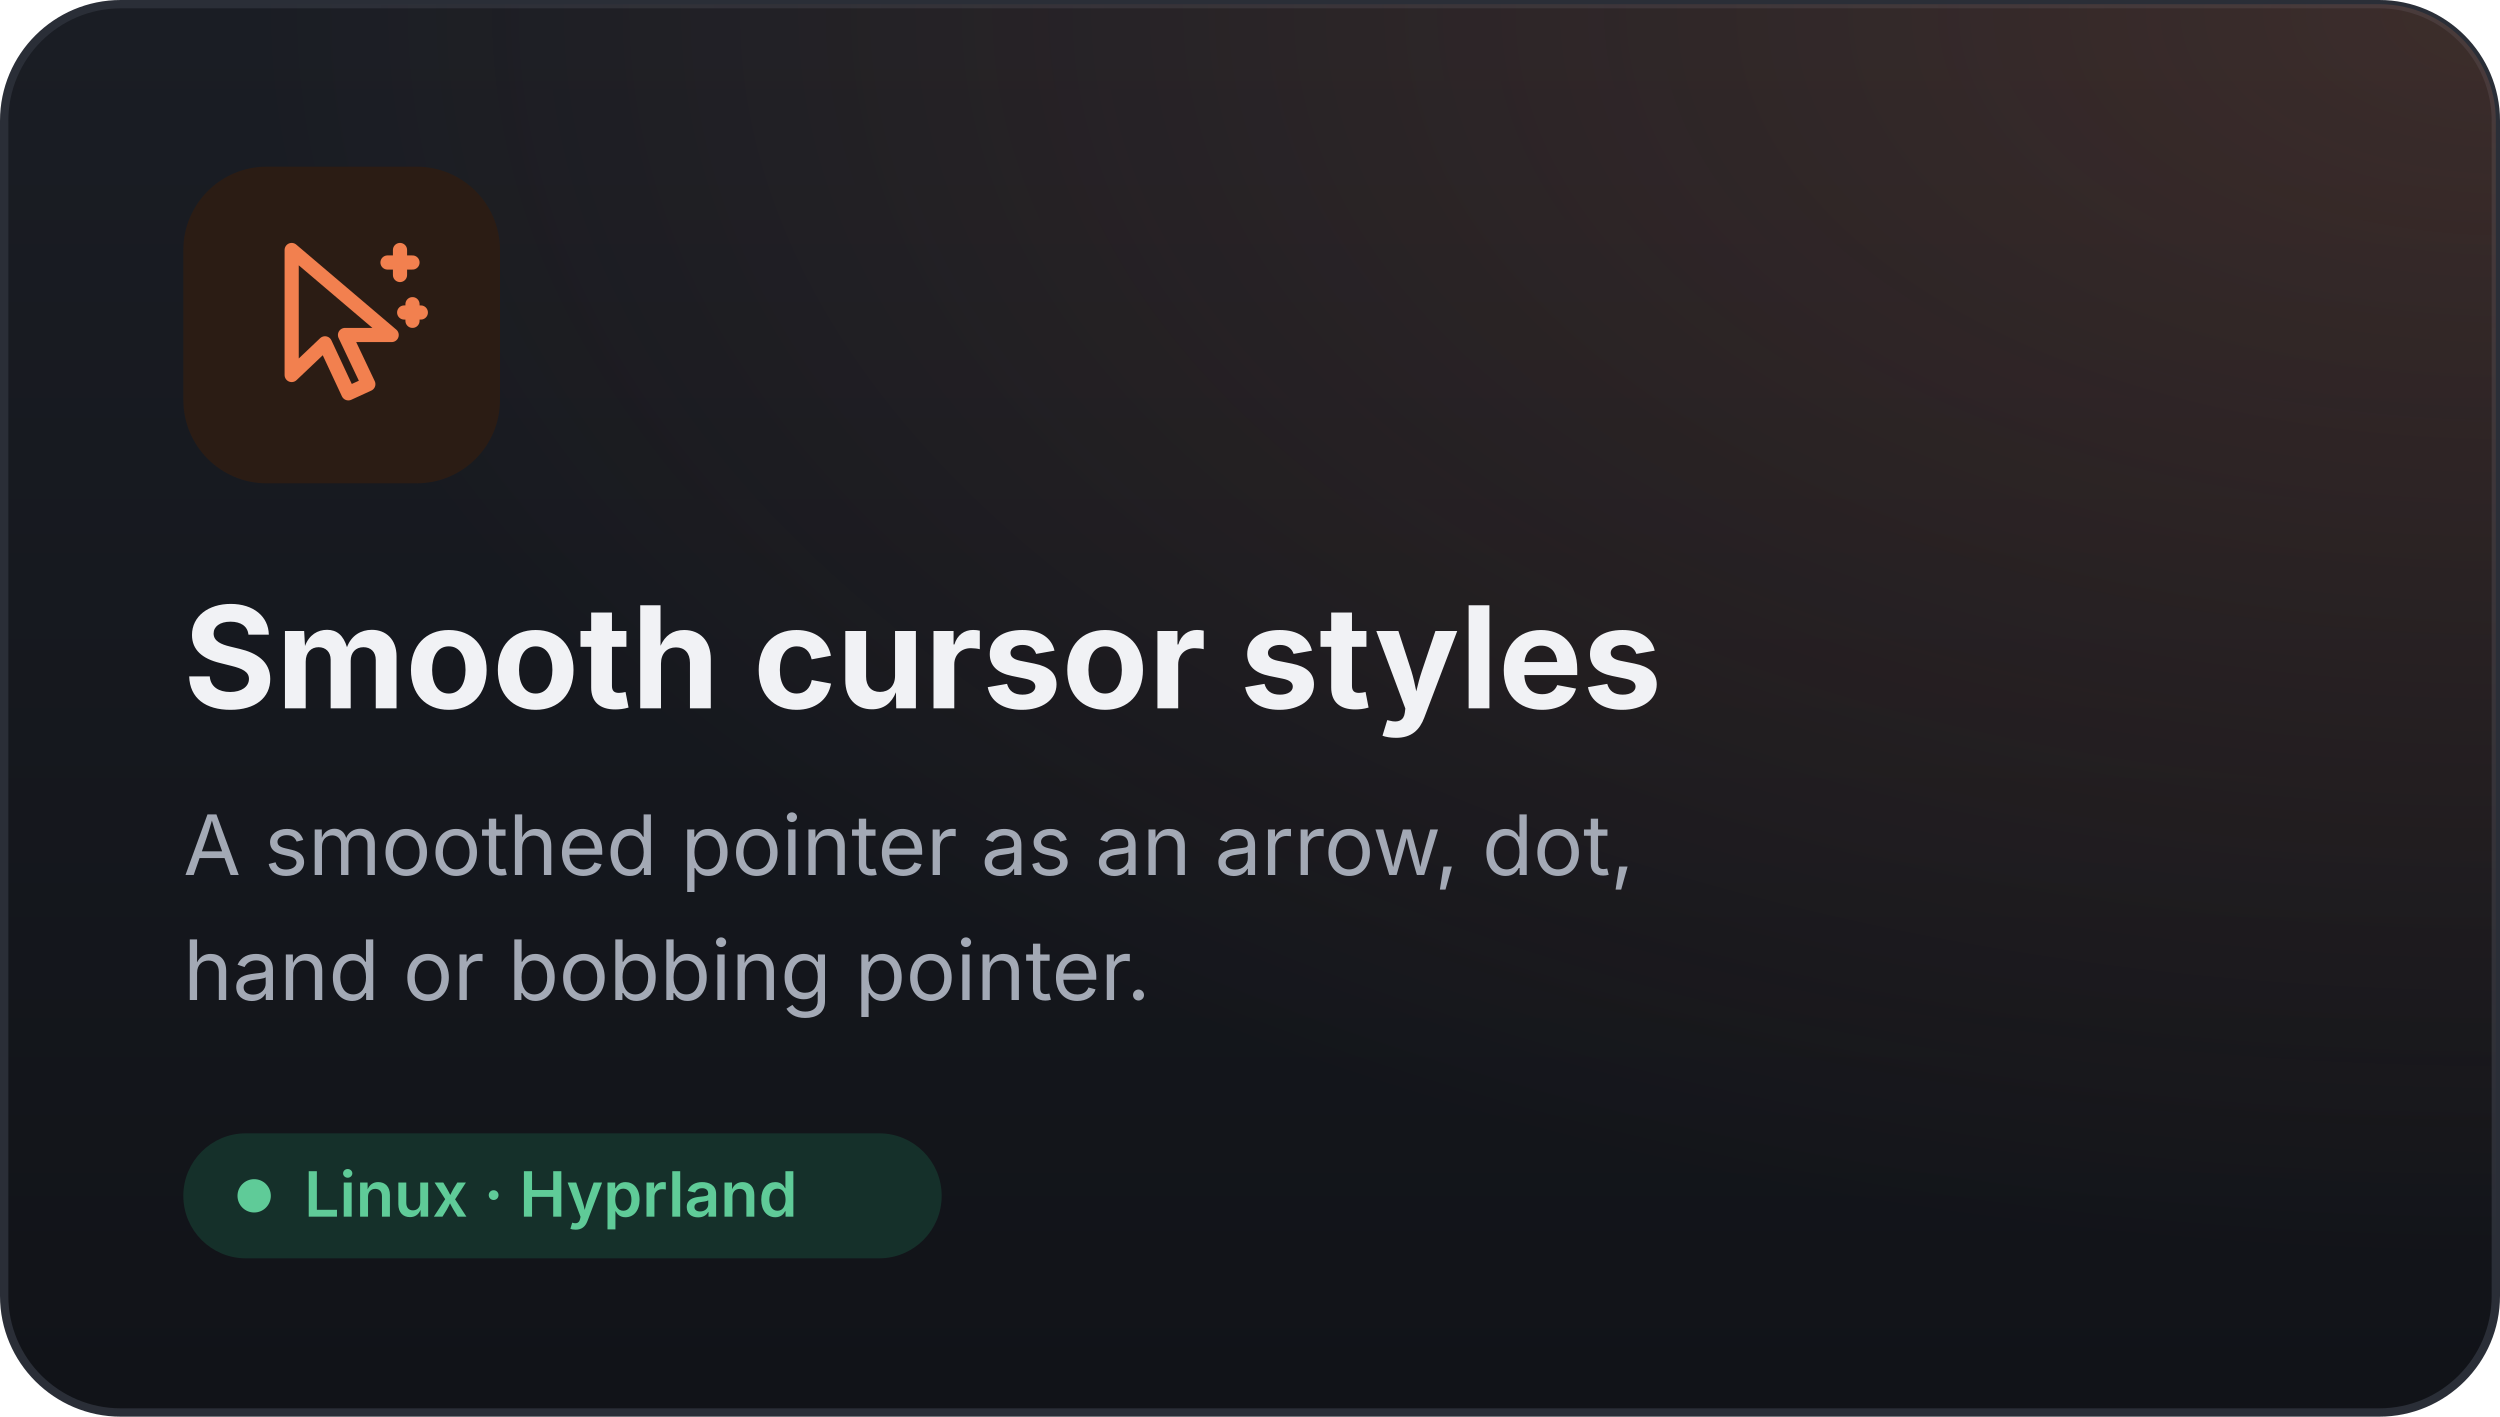
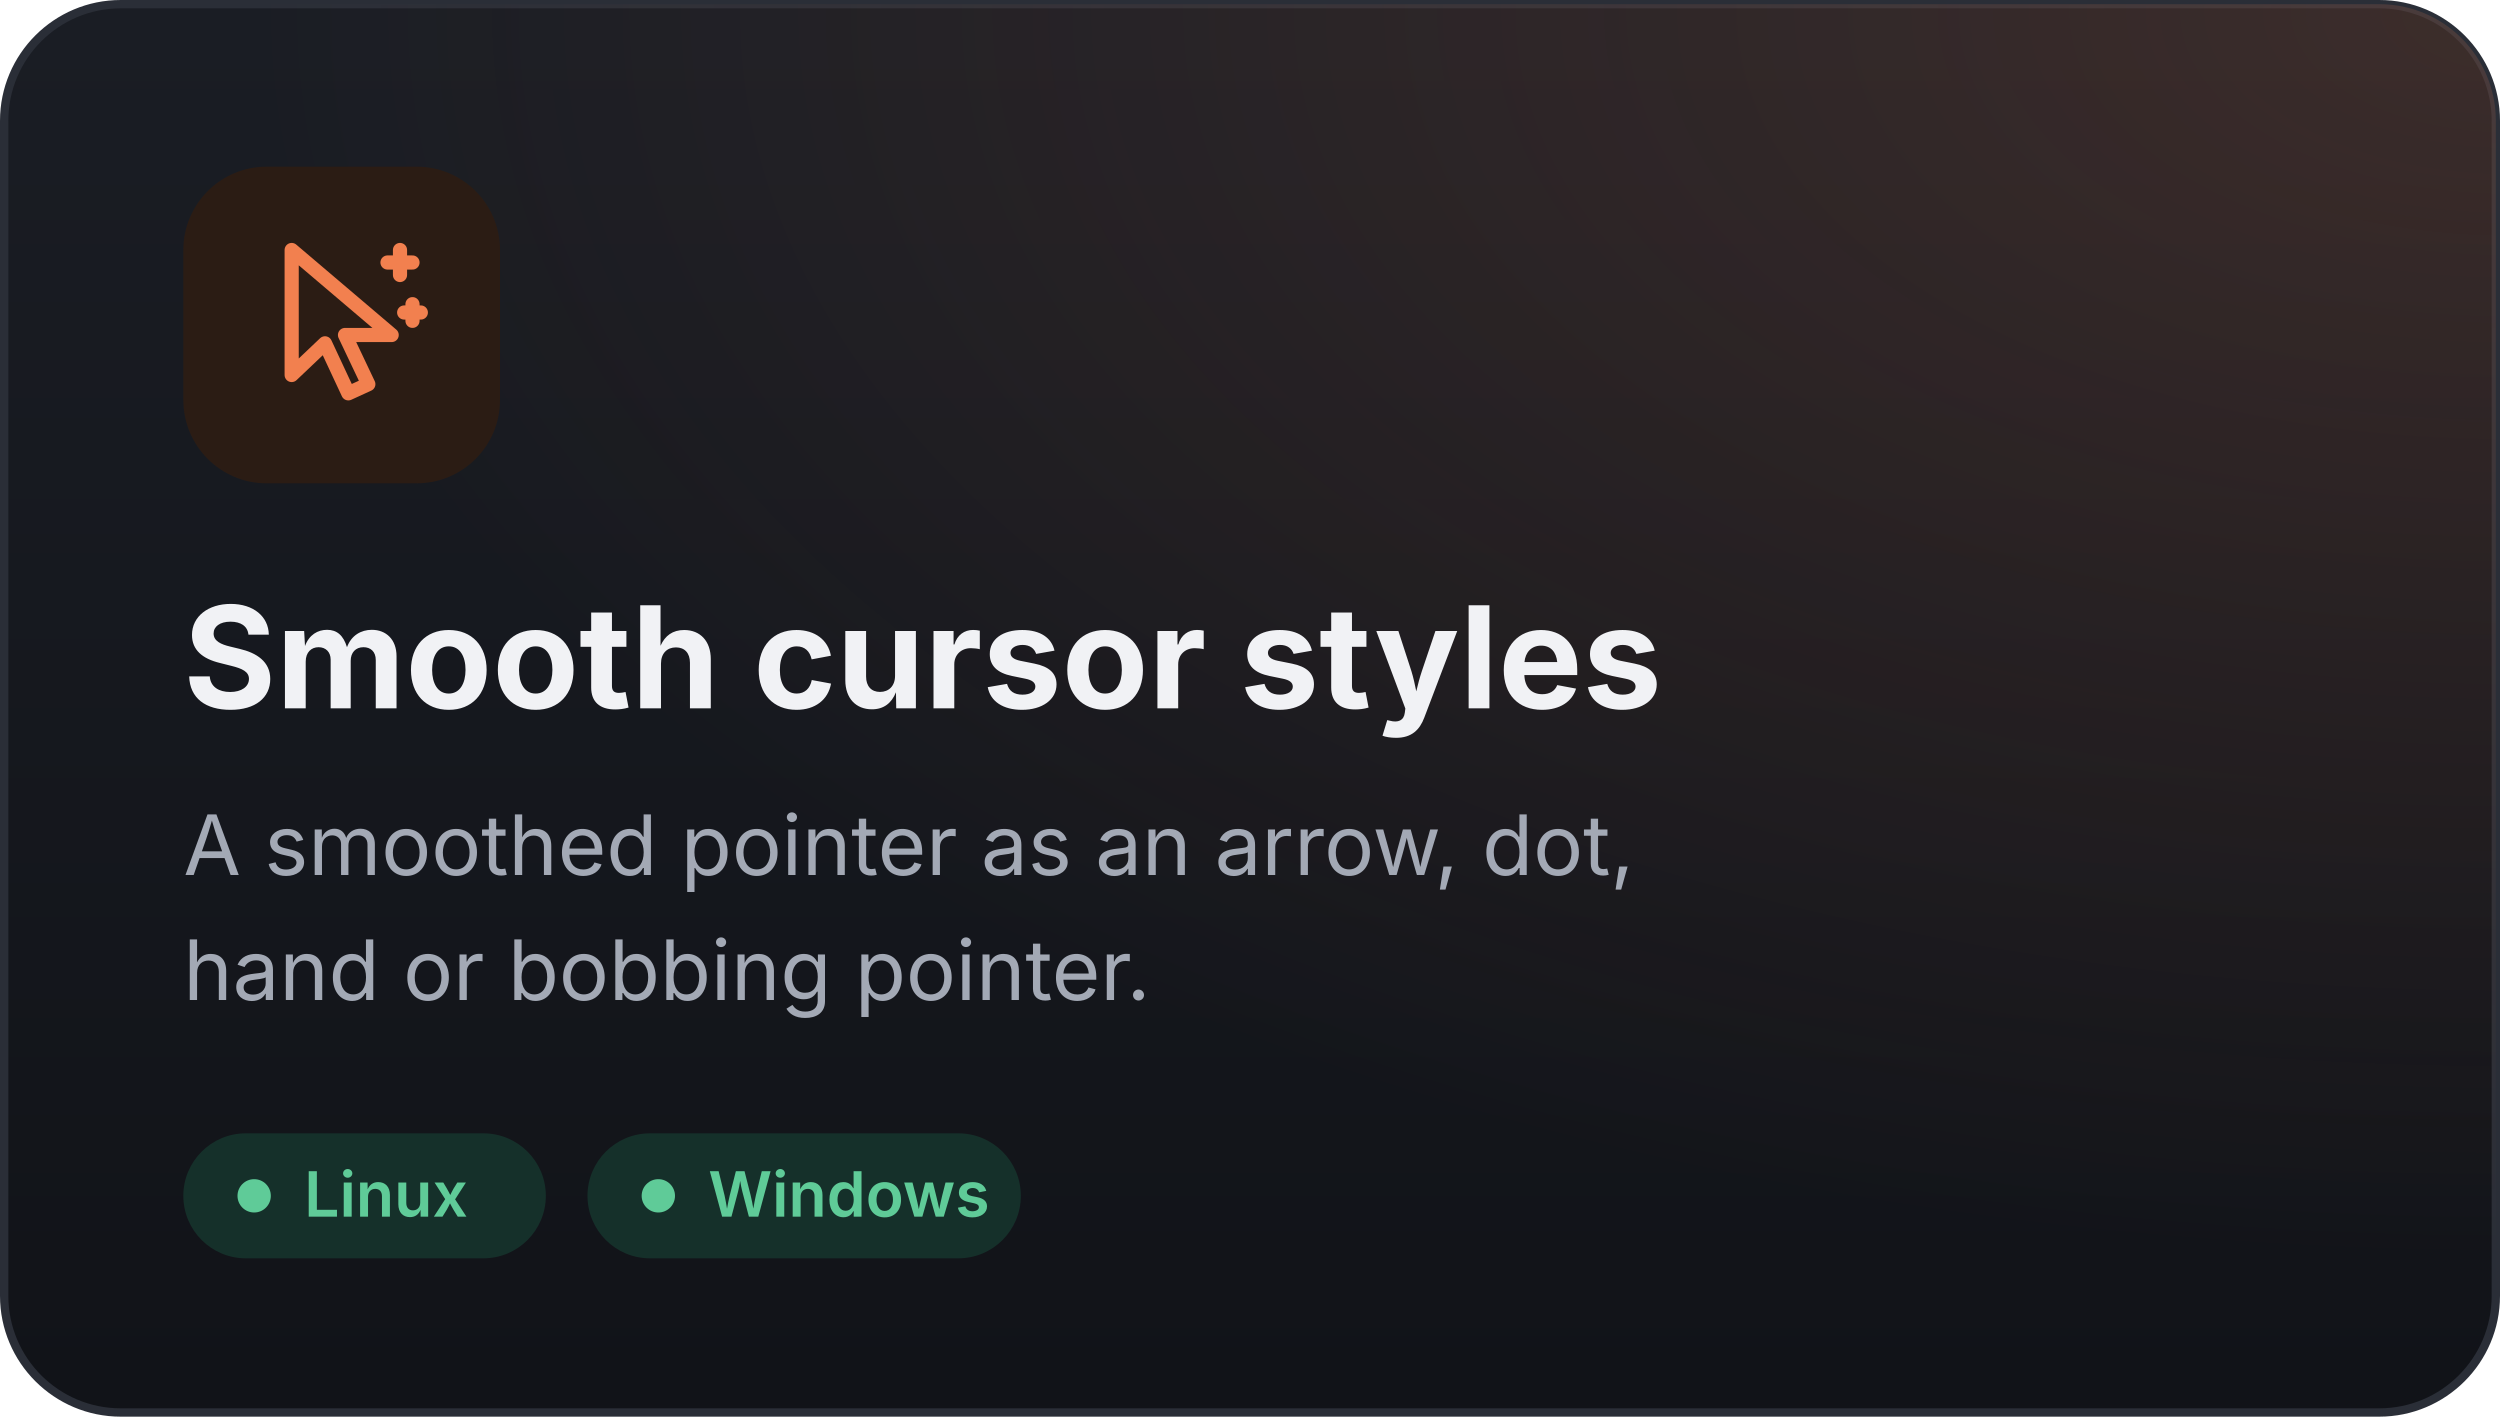
<svg xmlns="http://www.w3.org/2000/svg" viewBox="0 0 600 340" width="600" height="340" role="img" aria-label="Smooth cursor styles: A smoothed pointer as an arrow, dot, hand or bobbing pointer.">
  <defs>
    <linearGradient id="g" x1="0" y1="0" x2="0" y2="1">
      <stop offset="0" stop-color="#1a1d24" />
      <stop offset="1" stop-color="#111318" />
    </linearGradient>
    <radialGradient id="glow" cx="1" cy="0" r="0.9">
      <stop offset="0" stop-color="#f2804f" stop-opacity=".16" />
      <stop offset="1" stop-color="#f2804f" stop-opacity="0" />
    </radialGradient>
  </defs>
  <rect x="1" y="1" width="598" height="338" rx="28" fill="url(#g)" stroke="#2a2e37" stroke-width="2" />
  <rect x="1" y="1" width="598" height="338" rx="28" fill="url(#glow)" />
  <g font-family="Inter, 'Segoe UI', 'Helvetica Neue', Arial, sans-serif">
    <g transform="translate(44 40)">
      <rect width="76" height="76" rx="20" fill="#2b1c14" />
      <g transform="translate(14 14) scale(2)" fill="none" stroke="#f2804f" stroke-width="1.7" stroke-linecap="round" stroke-linejoin="round" color="#f2804f">
        <path d="M6 3v15l4-3.8 2.8 6 2.4-1.1-2.8-5.9H18z" />
        <path d="M19 3v3M17.5 4.5h3M20.5 9.5v2M19.5 10.5h2" />
      </g>
    </g>
    <text x="44" y="170" font-size="34" font-weight="700" fill="#f1f2f5">Smooth cursor styles</text>
    <text x="44" y="210" font-size="20" fill="#a3a9b5">A smoothed pointer as an arrow, dot,</text>
    <text x="44" y="240" font-size="20" fill="#a3a9b5">hand or bobbing pointer.</text>
    <g transform="translate(44 272)">
-       <rect width="182" height="30" rx="15" fill="#15302a" />
+       <rect width="87" height="30" rx="15" fill="#15302a" />
      <circle cx="17" cy="15" r="4" fill="#5fcb98" />
-       <text x="29" y="20" font-size="15" font-weight="600" fill="#5fcb98">Linux · Hyprland</text>
+       <text x="29" y="20" font-size="15" font-weight="600" fill="#5fcb98">Linux</text>
+     </g>
+     <g transform="translate(141 272)">
+       <rect width="104" height="30" rx="15" fill="#15302a" />
+       <circle cx="17" cy="15" r="4" fill="#5fcb98" />
+       <text x="29" y="20" font-size="15" font-weight="600" fill="#5fcb98">Windows</text>
    </g>
  </g>
</svg>
